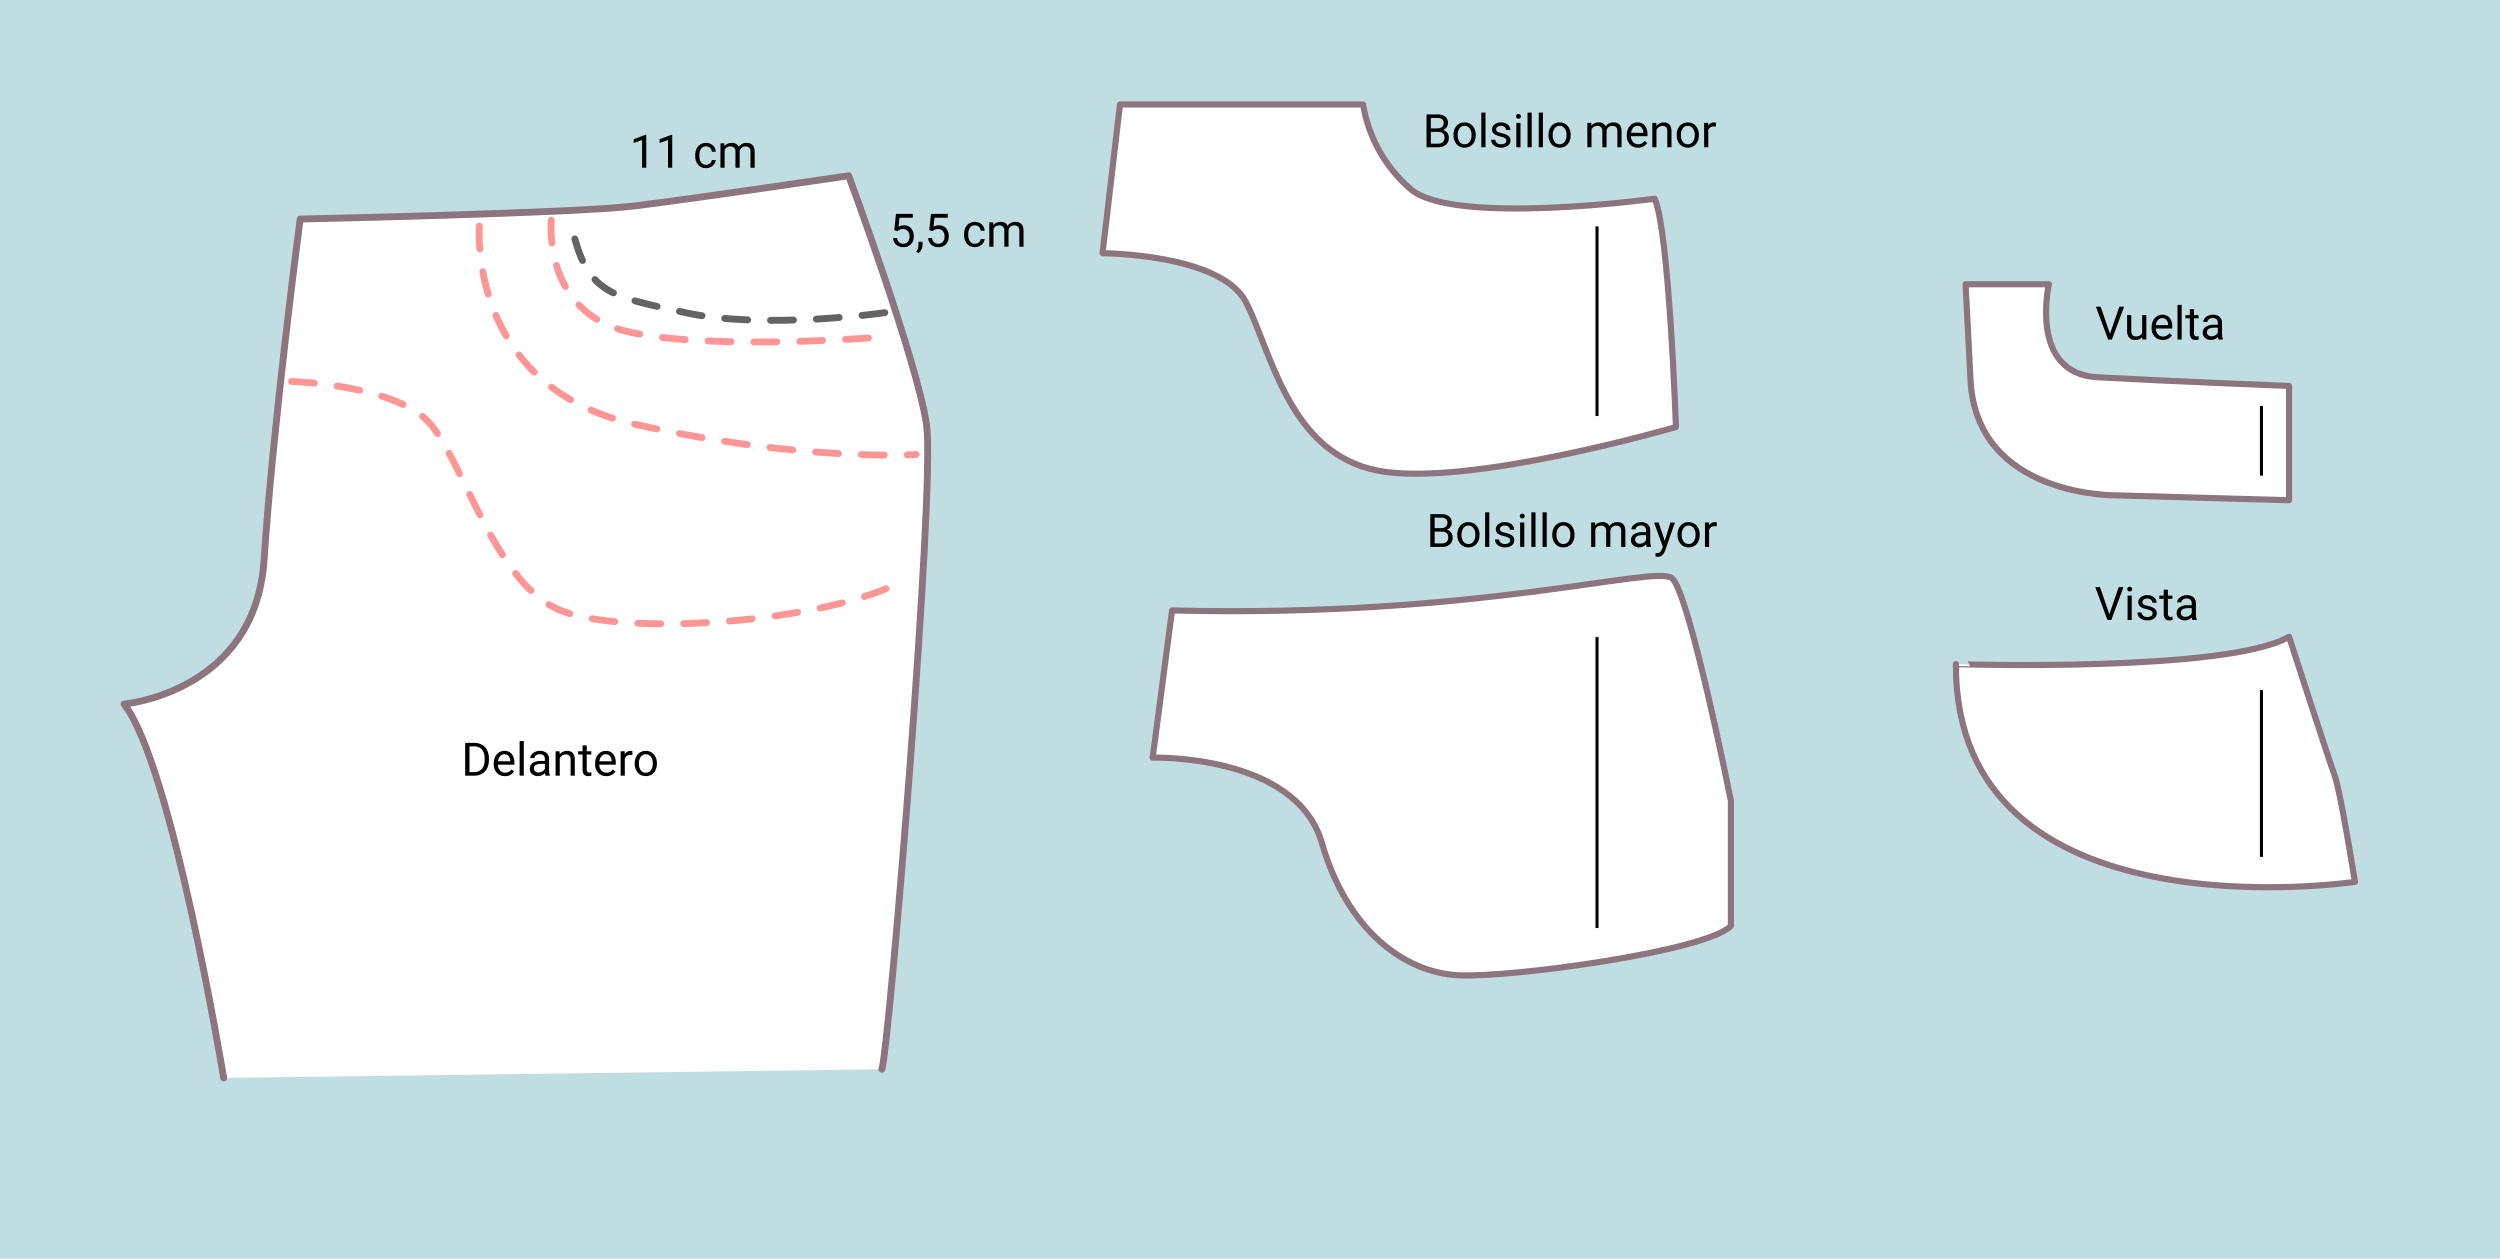
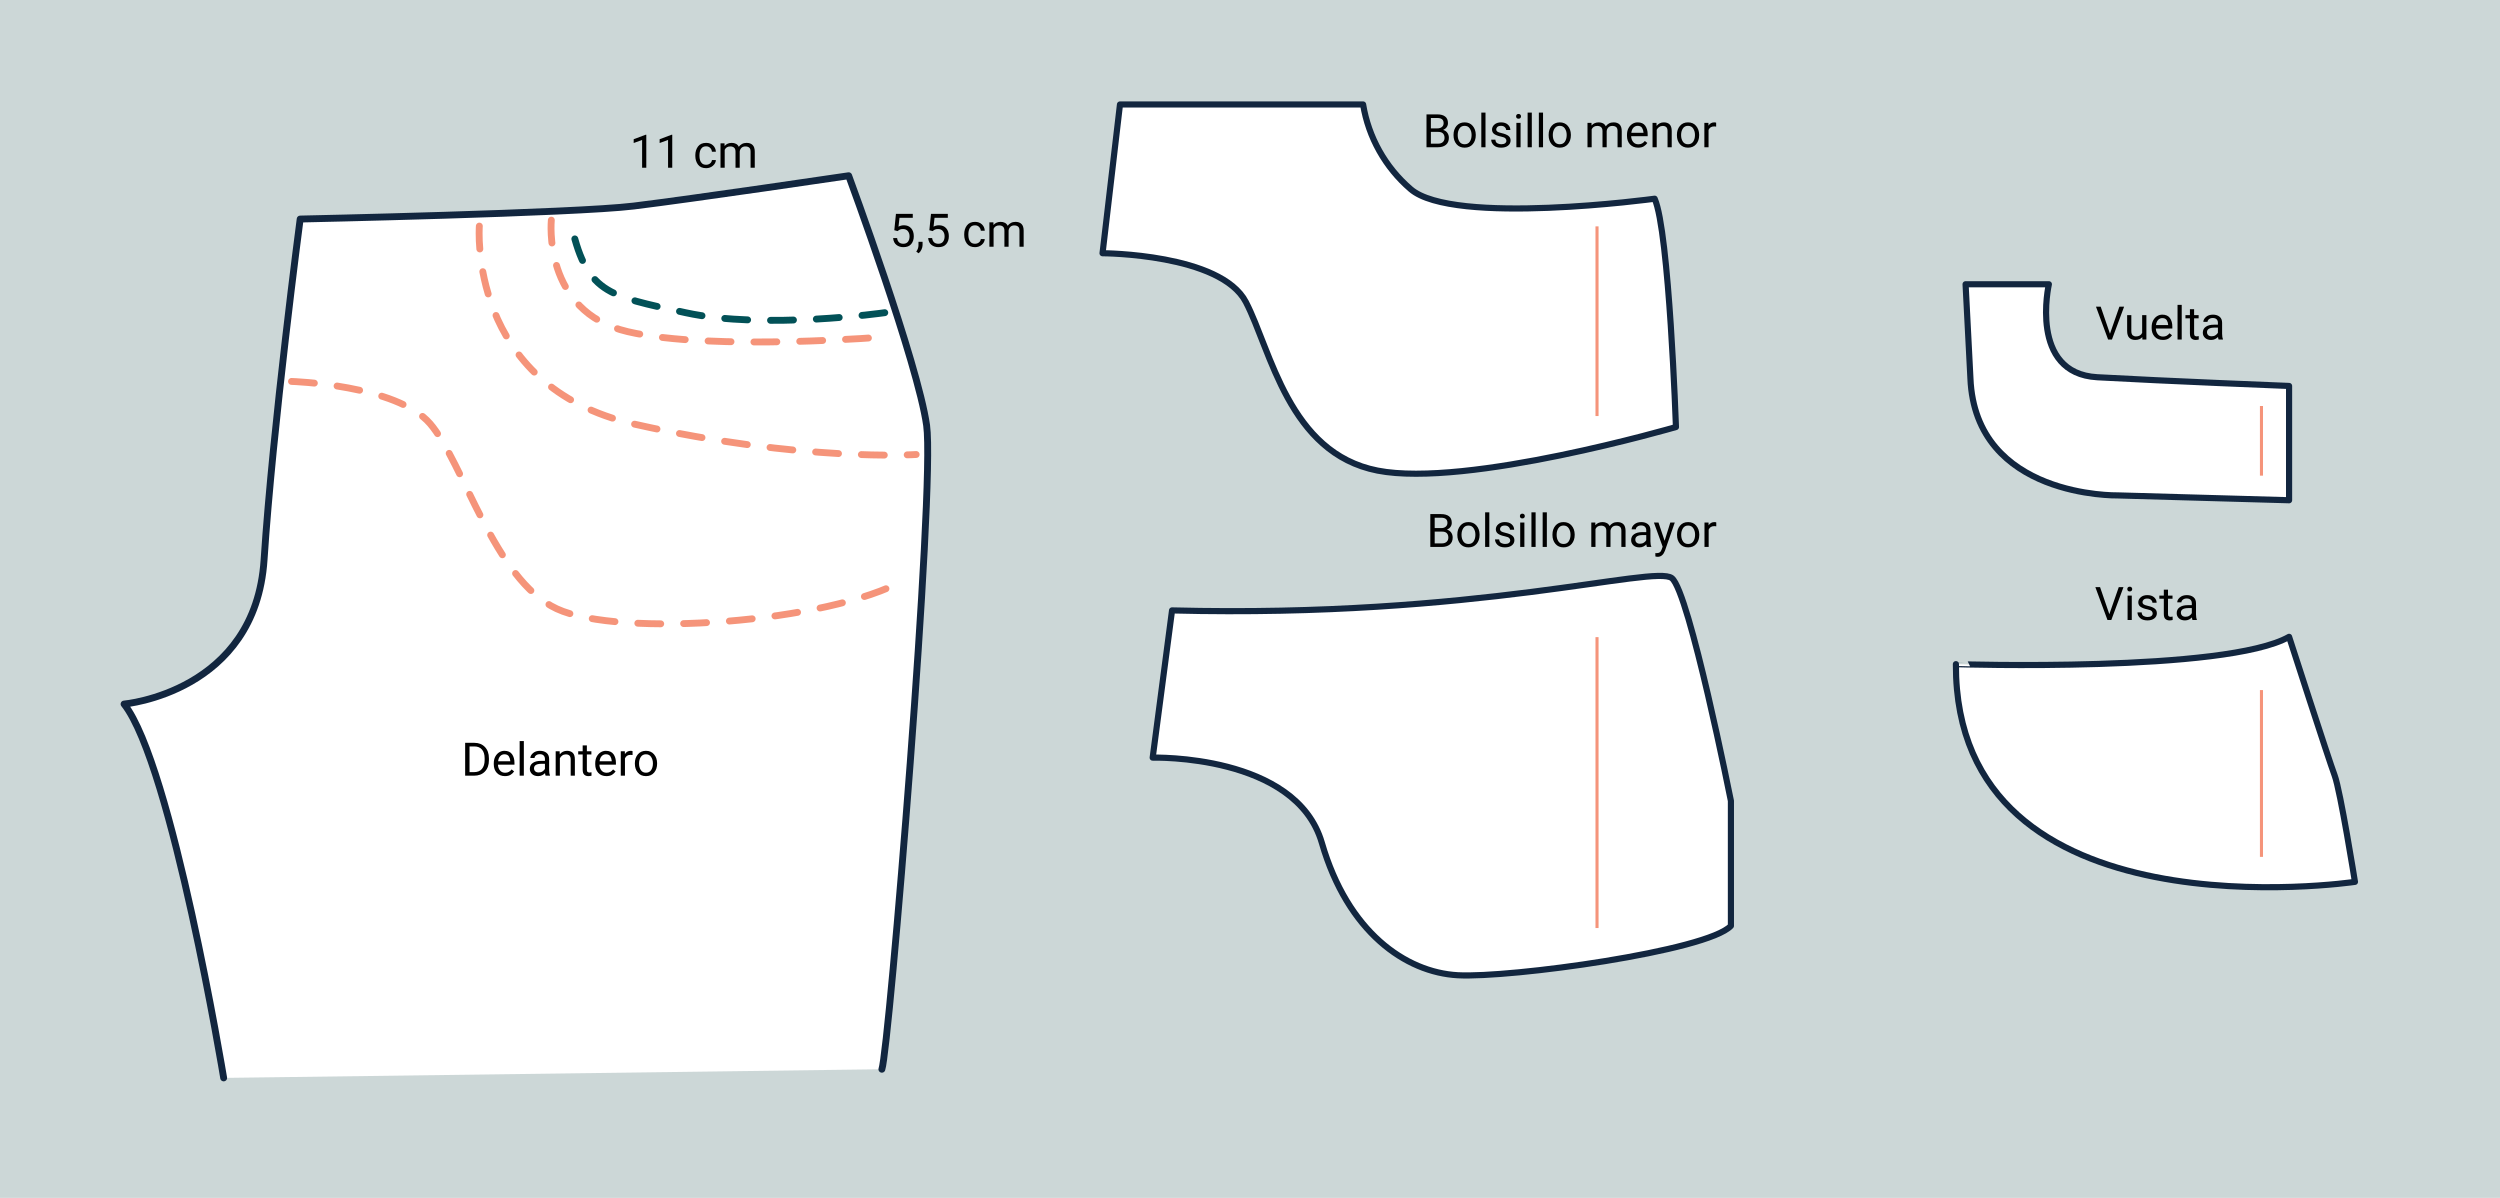
- <svg xmlns="http://www.w3.org/2000/svg" width="812" height="408.816" viewBox="0 0 812 408.816">
-   <g id="Grupo_55885" data-name="Grupo 55885" transform="translate(2411.996 2574.579)">
-     <g id="Rectángulo_5516" data-name="Rectángulo 5516">
-       <rect id="Rectángulo_5516-2" data-name="Rectángulo 5516-2" width="812" height="408.816" transform="translate(-2411.996 -2574.579)" fill="#c0dee1" />
+ <svg xmlns="http://www.w3.org/2000/svg" width="812" height="389.049" viewBox="0 0 812 389.049">
+   <g id="Grupo_1055044" data-name="Grupo 1055044" transform="translate(-388 -8486)">
+     <g id="Rectángulo_5516" data-name="Rectángulo 5516" transform="translate(2799.996 11060.579)">
+       <path id="Rectángulo_5516-2" data-name="Rectángulo 5516-2" d="M0,0H812V389.049H0Z" transform="translate(-2411.996 -2574.579)" fill="#ccd7d7" />
    </g>
-     <path id="Trazado_106258" data-name="Trazado 106258" d="M-2339.35-2224.476s-16.827-101.738-32.35-121.429c0,0,42.664-3.751,45.477-46.884s11.721-110.645,11.721-110.645,89.079-1.876,108.3-4.22,69.856-9.846,69.856-9.846,22.5,60.949,25.318,81.109-12.19,202.538-14.534,209.1" fill="#fff" stroke="#8c757e" stroke-linecap="round" stroke-linejoin="round" stroke-width="2.235" />
-     <path id="Trazado_106259" data-name="Trazado 106259" d="M-2317.315-2450.69s34.108,1.055,45.009,13.713,20.746,50.635,41.14,60.129,88.259,4.571,113.224-9.494" fill="none" stroke="#ff9696" stroke-linecap="round" stroke-linejoin="round" stroke-width="2.235" stroke-dasharray="7.443" />
-     <path id="Trazado_106260" data-name="Trazado 106260" d="M-2256.307-2501.149s-4.044,52.041,50.458,64.348,91.424,9.846,91.424,9.846" fill="none" stroke="#ff9696" stroke-linecap="round" stroke-linejoin="round" stroke-width="2.235" stroke-dasharray="7.443" />
-     <path id="Trazado_106261" data-name="Trazado 106261" d="M-2232.924-2503.083s-2.989,29.713,24.79,36.218,85.094,1.582,85.094,1.582" fill="none" stroke="#ff9696" stroke-linecap="round" stroke-linejoin="round" stroke-width="2.235" stroke-dasharray="7.443" />
-     <path id="Trazado_106262" data-name="Trazado 106262" d="M-2124.623-2473.019s-39.03,5.626-64.7,0-32.35-6.153-37.449-30.064" fill="none" stroke="#636363" stroke-linecap="round" stroke-linejoin="round" stroke-width="2.235" stroke-dasharray="7.443" />
-     <path id="Trazado_106263" data-name="Trazado 106263" d="M-2048.228-2540.642l-5.663,48.314s38.38.133,46.56,15.863,13.842,49.077,42.784,54.739,96.9-14.156,96.9-14.156-2.2-63.681-6.921-74.154c0,0-65.435,8.911-79.277-3.14a46.108,46.108,0,0,1-15.416-27.466Z" fill="#fff" stroke="#8c757e" stroke-linecap="round" stroke-linejoin="round" stroke-width="2" />
-     <path id="Trazado_106264" data-name="Trazado 106264" d="M-2031.315-2376.317l-6.292,47.818s46.56-1.259,54.949,27.684,27.16,42.05,44.148,42.994,81.165-7.865,88.715-16.044v-40.582s-13.527-67.953-19.19-72.357S-1931.9-2373.8-2031.315-2376.317Z" fill="#fff" stroke="#8c757e" stroke-linecap="round" stroke-linejoin="round" stroke-width="2" />
-     <path id="Trazado_106265" data-name="Trazado 106265" d="M-1773.578-2482.252h27.055s-6.607,28.942,15.73,30.2,62.289,2.831,62.289,2.831v37.122l-55.683-1.573s-46.245.944-47.818-38.066Z" fill="#fff" stroke="#8c757e" stroke-linecap="round" stroke-linejoin="round" stroke-width="2" />
-     <path id="Trazado_106266" data-name="Trazado 106266" d="M-1668.5-2367.739s12.9,39.954,14.786,44.987,6.606,34.6,6.606,34.6-129.927,19.338-129.612-70.709C-1776.724-2358.856-1688.953-2356.1-1668.5-2367.739Z" fill="#fff" stroke="#8c757e" stroke-linecap="round" stroke-linejoin="round" stroke-width="2" />
-     <g id="_2_5_cm" data-name=" 2 5 cm">
+     <path id="Trazado_106258" data-name="Trazado 106258" d="M-2339.35-2224.476s-16.827-101.738-32.35-121.429c0,0,42.664-3.751,45.477-46.884s11.721-110.645,11.721-110.645,89.079-1.876,108.3-4.22,69.856-9.846,69.856-9.846,22.5,60.949,25.318,81.109-12.19,202.538-14.534,209.1" transform="translate(2799.996 11060.579)" fill="#fff" stroke="#12263f" stroke-linecap="round" stroke-linejoin="round" stroke-width="2.235" />
+     <path id="Trazado_106259" data-name="Trazado 106259" d="M-2317.315-2450.69s34.108,1.055,45.009,13.713,20.746,50.635,41.14,60.129,88.259,4.571,113.224-9.494" transform="translate(2799.996 11060.579)" fill="none" stroke="#f5947a" stroke-linecap="round" stroke-linejoin="round" stroke-width="2.235" stroke-dasharray="7.443" />
+     <path id="Trazado_106260" data-name="Trazado 106260" d="M-2256.307-2501.149s-4.044,52.041,50.458,64.348,91.424,9.846,91.424,9.846" transform="translate(2799.996 11060.579)" fill="none" stroke="#f5947a" stroke-linecap="round" stroke-linejoin="round" stroke-width="2.235" stroke-dasharray="7.443" />
+     <path id="Trazado_106261" data-name="Trazado 106261" d="M-2232.924-2503.083s-2.989,29.713,24.79,36.218,85.094,1.582,85.094,1.582" transform="translate(2799.996 11060.579)" fill="none" stroke="#f5947a" stroke-linecap="round" stroke-linejoin="round" stroke-width="2.235" stroke-dasharray="7.443" />
+     <path id="Trazado_106262" data-name="Trazado 106262" d="M-2124.623-2473.019s-39.03,5.626-64.7,0-32.35-6.153-37.449-30.064" transform="translate(2799.996 11060.579)" fill="none" stroke="#025157" stroke-linecap="round" stroke-linejoin="round" stroke-width="2.235" stroke-dasharray="7.443" />
+     <path id="Trazado_106263" data-name="Trazado 106263" d="M-2048.228-2540.642l-5.663,48.314s38.38.133,46.56,15.863,13.842,49.077,42.784,54.739,96.9-14.156,96.9-14.156-2.2-63.681-6.921-74.154c0,0-65.435,8.911-79.277-3.14a46.108,46.108,0,0,1-15.416-27.466Z" transform="translate(2799.996 11060.579)" fill="#fff" stroke="#12263f" stroke-linecap="round" stroke-linejoin="round" stroke-width="2" />
+     <path id="Trazado_106264" data-name="Trazado 106264" d="M-2031.315-2376.317l-6.292,47.818s46.56-1.259,54.949,27.684,27.16,42.05,44.148,42.994,81.165-7.865,88.715-16.044v-40.582s-13.527-67.953-19.19-72.357S-1931.9-2373.8-2031.315-2376.317Z" transform="translate(2799.996 11060.579)" fill="#fff" stroke="#12263f" stroke-linecap="round" stroke-linejoin="round" stroke-width="2" />
+     <path id="Trazado_106265" data-name="Trazado 106265" d="M-1773.578-2482.252h27.055s-6.607,28.942,15.73,30.2,62.289,2.831,62.289,2.831v37.122l-55.683-1.573s-46.245.944-47.818-38.066Z" transform="translate(2799.996 11060.579)" fill="#fff" stroke="#12263f" stroke-linecap="round" stroke-linejoin="round" stroke-width="2" />
+     <path id="Trazado_106266" data-name="Trazado 106266" d="M-1668.5-2367.739s12.9,39.954,14.786,44.987,6.606,34.6,6.606,34.6-129.927,19.338-129.612-70.709C-1776.724-2358.856-1688.953-2356.1-1668.5-2367.739Z" transform="translate(2799.996 11060.579)" fill="#fff" stroke="#12263f" stroke-linecap="round" stroke-linejoin="round" stroke-width="2" />
+     <g id="_2_5_cm" data-name=" 2 5 cm" transform="translate(2799.996 11060.579)">
      <g id="Grupo_55878" data-name="Grupo 55878">
-         <path id="Trazado_107931" data-name="Trazado 107931" d="M1.238,0V-10.664h3.01a4.846,4.846,0,0,1,2.461.615A4.161,4.161,0,0,1,8.361-8.3a5.7,5.7,0,0,1,.59,2.607v.681a5.718,5.718,0,0,1-.582,2.644A4.1,4.1,0,0,1,6.705-.623,5.155,5.155,0,0,1,4.189,0ZM2.644-9.514V-1.15H4.124A3.219,3.219,0,0,0,6.654-2.162a4.18,4.18,0,0,0,.9-2.881v-.623a4.246,4.246,0,0,0-.853-2.826A3.036,3.036,0,0,0,4.285-9.514ZM14.15.146A3.463,3.463,0,0,1,11.528-.912a3.928,3.928,0,0,1-1.011-2.831v-.249a4.756,4.756,0,0,1,.45-2.106,3.514,3.514,0,0,1,1.26-1.45,3.167,3.167,0,0,1,1.754-.524,2.968,2.968,0,0,1,2.4,1.018,4.408,4.408,0,0,1,.857,2.915v.564H11.873a2.817,2.817,0,0,0,.685,1.893,2.153,2.153,0,0,0,1.666.721,2.36,2.36,0,0,0,1.216-.293,3.055,3.055,0,0,0,.872-.776l.828.645A3.328,3.328,0,0,1,14.15.146Zm-.168-7.1a1.807,1.807,0,0,0-1.377.6,2.9,2.9,0,0,0-.688,1.674h3.97v-.1a2.581,2.581,0,0,0-.557-1.6A1.7,1.7,0,0,0,13.982-6.958ZM20.281,0H18.926V-11.25h1.355Zm7.061,0a2.846,2.846,0,0,1-.19-.835A3.023,3.023,0,0,1,24.9.146a2.8,2.8,0,0,1-1.923-.663A2.145,2.145,0,0,1,22.222-2.2a2.24,2.24,0,0,1,.941-1.923A4.437,4.437,0,0,1,25.811-4.8h1.318v-.623A1.522,1.522,0,0,0,26.7-6.559a1.707,1.707,0,0,0-1.252-.421,1.976,1.976,0,0,0-1.216.366,1.079,1.079,0,0,0-.491.886H22.383A1.87,1.87,0,0,1,22.8-6.874a2.874,2.874,0,0,1,1.143-.875,3.844,3.844,0,0,1,1.586-.322,3.133,3.133,0,0,1,2.146.685A2.47,2.47,0,0,1,28.484-5.5v3.647a4.459,4.459,0,0,0,.278,1.736V0ZM25.093-1.033a2.381,2.381,0,0,0,1.208-.33,1.994,1.994,0,0,0,.828-.857V-3.845H26.067q-2.49,0-2.49,1.458a1.234,1.234,0,0,0,.425,1A1.633,1.633,0,0,0,25.093-1.033Zm6.8-6.892.044,1a2.888,2.888,0,0,1,2.373-1.143q2.512,0,2.534,2.834V0H35.486V-5.244a1.824,1.824,0,0,0-.392-1.267,1.57,1.57,0,0,0-1.2-.41,1.956,1.956,0,0,0-1.157.352,2.387,2.387,0,0,0-.776.923V0H30.608V-7.925Zm8.833-1.919v1.919H42.2v1.047H40.723v4.921a1.1,1.1,0,0,0,.2.715A.832.832,0,0,0,41.594-1a3.281,3.281,0,0,0,.645-.088V0A3.951,3.951,0,0,1,41.2.146,1.687,1.687,0,0,1,39.829-.4a2.36,2.36,0,0,1-.461-1.56V-6.877H37.925V-7.925h1.443V-9.844Zm6.35,9.99A3.463,3.463,0,0,1,44.451-.912,3.928,3.928,0,0,1,43.44-3.743v-.249A4.756,4.756,0,0,1,43.89-6.1a3.514,3.514,0,0,1,1.26-1.45A3.167,3.167,0,0,1,46.9-8.071a2.968,2.968,0,0,1,2.4,1.018,4.408,4.408,0,0,1,.857,2.915v.564H44.795a2.817,2.817,0,0,0,.685,1.893,2.153,2.153,0,0,0,1.666.721,2.36,2.36,0,0,0,1.216-.293,3.055,3.055,0,0,0,.872-.776l.828.645A3.328,3.328,0,0,1,47.073.146Zm-.168-7.1a1.807,1.807,0,0,0-1.377.6,2.9,2.9,0,0,0-.688,1.674h3.97v-.1a2.581,2.581,0,0,0-.557-1.6A1.7,1.7,0,0,0,46.9-6.958Zm8.657.249A4.061,4.061,0,0,0,54.9-6.76a1.786,1.786,0,0,0-1.809,1.135V0H51.731V-7.925h1.318l.022.916a2.11,2.11,0,0,1,1.89-1.062,1.384,1.384,0,0,1,.6.1Zm.74,2.673a4.681,4.681,0,0,1,.458-2.095,3.415,3.415,0,0,1,1.274-1.436A3.469,3.469,0,0,1,59.9-8.071a3.342,3.342,0,0,1,2.618,1.121,4.311,4.311,0,0,1,1,2.981v.1A4.722,4.722,0,0,1,63.073-1.8,3.365,3.365,0,0,1,61.805-.366a3.509,3.509,0,0,1-1.893.513A3.334,3.334,0,0,1,57.3-.974a4.29,4.29,0,0,1-1-2.966Zm1.362.161a3.39,3.39,0,0,0,.612,2.117,1.957,1.957,0,0,0,1.637.8,1.945,1.945,0,0,0,1.641-.809,3.707,3.707,0,0,0,.608-2.267,3.384,3.384,0,0,0-.619-2.113A1.968,1.968,0,0,0,59.9-6.958a1.946,1.946,0,0,0-1.619.8A3.68,3.68,0,0,0,57.664-3.875Z" transform="translate(-2262.149 -2322.636)" />
+         <text id="Delantero" transform="translate(-2262.149 -2322.636)" font-size="15" font-family="Roboto-Regular, Roboto" style="isolation: isolate">
+           <tspan x="0" y="0">Delantero</tspan>
+         </text>
      </g>
    </g>
-     <g id="_2_5_cm-2" data-name=" 2 5 cm">
+     <g id="_2_5_cm-2" data-name=" 2 5 cm" transform="translate(2799.996 11060.579)">
      <g id="Grupo_55879" data-name="Grupo 55879">
-         <path id="Trazado_107929" data-name="Trazado 107929" d="M1.238,0V-10.664H4.724a4.047,4.047,0,0,1,2.611.718A2.587,2.587,0,0,1,8.21-7.822,2.166,2.166,0,0,1,7.786-6.5a2.754,2.754,0,0,1-1.157.89,2.473,2.473,0,0,1,1.366.919,2.638,2.638,0,0,1,.5,1.615A2.852,2.852,0,0,1,7.566-.82,3.847,3.847,0,0,1,4.937,0ZM2.644-4.988V-1.15H4.966a2.236,2.236,0,0,0,1.549-.509,1.788,1.788,0,0,0,.568-1.4q0-1.926-2.095-1.926Zm0-1.128H4.768a2.226,2.226,0,0,0,1.476-.462A1.55,1.55,0,0,0,6.8-7.833a1.524,1.524,0,0,0-.513-1.281,2.518,2.518,0,0,0-1.56-.4H2.644ZM10-4.036a4.681,4.681,0,0,1,.458-2.095,3.415,3.415,0,0,1,1.274-1.436A3.469,3.469,0,0,1,13.6-8.071a3.342,3.342,0,0,1,2.618,1.121,4.311,4.311,0,0,1,1,2.981v.1A4.722,4.722,0,0,1,16.776-1.8,3.365,3.365,0,0,1,15.509-.366a3.509,3.509,0,0,1-1.893.513A3.334,3.334,0,0,1,11-.974,4.29,4.29,0,0,1,10-3.94Zm1.362.161a3.39,3.39,0,0,0,.612,2.117,1.957,1.957,0,0,0,1.637.8,1.945,1.945,0,0,0,1.641-.809,3.707,3.707,0,0,0,.608-2.267,3.384,3.384,0,0,0-.619-2.113A1.968,1.968,0,0,0,13.6-6.958a1.946,1.946,0,0,0-1.619.8A3.68,3.68,0,0,0,11.367-3.875ZM20.391,0H19.036V-11.25h1.355Zm6.782-2.1a1,1,0,0,0-.414-.853,3.983,3.983,0,0,0-1.443-.524,6.822,6.822,0,0,1-1.633-.527,2.324,2.324,0,0,1-.894-.732A1.752,1.752,0,0,1,22.5-5.75,2.056,2.056,0,0,1,23.324-7.4a3.218,3.218,0,0,1,2.106-.674,3.311,3.311,0,0,1,2.186.7,2.21,2.21,0,0,1,.839,1.78H27.092a1.223,1.223,0,0,0-.472-.959,1.77,1.77,0,0,0-1.19-.4,1.852,1.852,0,0,0-1.157.322,1.014,1.014,0,0,0-.417.842.822.822,0,0,0,.388.74,4.776,4.776,0,0,0,1.4.476,7.308,7.308,0,0,1,1.644.542,2.4,2.4,0,0,1,.934.758,1.864,1.864,0,0,1,.3,1.08,2.028,2.028,0,0,1-.85,1.7,3.564,3.564,0,0,1-2.2.641A3.991,3.991,0,0,1,23.789-.19a2.74,2.74,0,0,1-1.146-.941,2.268,2.268,0,0,1-.414-1.307h1.355a1.4,1.4,0,0,0,.546,1.08,2.117,2.117,0,0,0,1.344.4,2.185,2.185,0,0,0,1.234-.311A.956.956,0,0,0,27.173-2.1ZM31.765,0H30.41V-7.925h1.355ZM30.3-10.027a.809.809,0,0,1,.2-.557.756.756,0,0,1,.6-.227.768.768,0,0,1,.6.227.8.8,0,0,1,.205.557.774.774,0,0,1-.205.549.782.782,0,0,1-.6.22.77.77,0,0,1-.6-.22A.782.782,0,0,1,30.3-10.027ZM35.405,0H34.05V-11.25h1.355Zm3.64,0H37.69V-11.25h1.355Zm1.809-4.036a4.681,4.681,0,0,1,.458-2.095,3.415,3.415,0,0,1,1.274-1.436,3.469,3.469,0,0,1,1.864-.505,3.342,3.342,0,0,1,2.618,1.121,4.311,4.311,0,0,1,1,2.981v.1A4.722,4.722,0,0,1,47.626-1.8,3.365,3.365,0,0,1,46.359-.366a3.509,3.509,0,0,1-1.893.513A3.334,3.334,0,0,1,41.854-.974a4.29,4.29,0,0,1-1-2.966Zm1.362.161a3.39,3.39,0,0,0,.612,2.117,1.957,1.957,0,0,0,1.637.8,1.945,1.945,0,0,0,1.641-.809,3.707,3.707,0,0,0,.608-2.267,3.384,3.384,0,0,0-.619-2.113,1.968,1.968,0,0,0-1.644-.809,1.946,1.946,0,0,0-1.619.8A3.68,3.68,0,0,0,42.217-3.875Zm12.539-4.05.037.879a2.927,2.927,0,0,1,2.351-1.025A2.266,2.266,0,0,1,59.407-6.8a3,3,0,0,1,1.029-.923,3.039,3.039,0,0,1,1.5-.352q2.607,0,2.651,2.761V0H63.23V-5.229A1.82,1.82,0,0,0,62.842-6.5a1.71,1.71,0,0,0-1.3-.421,1.8,1.8,0,0,0-1.252.45,1.827,1.827,0,0,0-.579,1.212V0H58.345V-5.193a1.512,1.512,0,0,0-1.692-1.729,1.813,1.813,0,0,0-1.824,1.135V0H53.474V-7.925ZM69.917.146A3.463,3.463,0,0,1,67.295-.912a3.928,3.928,0,0,1-1.011-2.831v-.249a4.756,4.756,0,0,1,.45-2.106,3.514,3.514,0,0,1,1.26-1.45,3.167,3.167,0,0,1,1.754-.524,2.968,2.968,0,0,1,2.4,1.018,4.408,4.408,0,0,1,.857,2.915v.564H67.639a2.817,2.817,0,0,0,.685,1.893,2.153,2.153,0,0,0,1.666.721,2.36,2.36,0,0,0,1.216-.293,3.055,3.055,0,0,0,.872-.776l.828.645A3.328,3.328,0,0,1,69.917.146Zm-.168-7.1a1.807,1.807,0,0,0-1.377.6,2.9,2.9,0,0,0-.688,1.674h3.97v-.1a2.581,2.581,0,0,0-.557-1.6A1.7,1.7,0,0,0,69.749-6.958Zm6.108-.967.044,1a2.888,2.888,0,0,1,2.373-1.143q2.512,0,2.534,2.834V0H79.453V-5.244a1.824,1.824,0,0,0-.392-1.267,1.57,1.57,0,0,0-1.2-.41,1.956,1.956,0,0,0-1.157.352,2.387,2.387,0,0,0-.776.923V0H74.575V-7.925Zm6.636,3.889A4.681,4.681,0,0,1,82.95-6.13a3.415,3.415,0,0,1,1.274-1.436,3.469,3.469,0,0,1,1.864-.505,3.342,3.342,0,0,1,2.618,1.121,4.311,4.311,0,0,1,1,2.981v.1A4.722,4.722,0,0,1,89.264-1.8,3.365,3.365,0,0,1,88-.366,3.509,3.509,0,0,1,86.1.146,3.334,3.334,0,0,1,83.492-.974a4.29,4.29,0,0,1-1-2.966Zm1.362.161a3.39,3.39,0,0,0,.612,2.117,1.957,1.957,0,0,0,1.637.8,1.945,1.945,0,0,0,1.641-.809,3.707,3.707,0,0,0,.608-2.267,3.384,3.384,0,0,0-.619-2.113,1.968,1.968,0,0,0-1.644-.809,1.946,1.946,0,0,0-1.619.8A3.68,3.68,0,0,0,83.855-3.875ZM95.237-6.709a4.061,4.061,0,0,0-.667-.051,1.786,1.786,0,0,0-1.809,1.135V0H91.406V-7.925h1.318l.022.916a2.11,2.11,0,0,1,1.89-1.062,1.384,1.384,0,0,1,.6.1Z" transform="translate(-1949.903 -2526.756)" />
+         <text id="Bolsillo_menor" data-name="Bolsillo menor" transform="translate(-1949.903 -2526.756)" font-size="15" font-family="Roboto-Regular, Roboto" style="isolation: isolate">
+           <tspan x="0" y="0">Bolsillo menor</tspan>
+         </text>
      </g>
    </g>
-     <g id="_2_5_cm-3" data-name=" 2 5 cm">
+     <g id="_2_5_cm-3" data-name=" 2 5 cm" transform="translate(2799.996 11060.579)">
      <g id="Grupo_55880" data-name="Grupo 55880">
-         <path id="Trazado_107932" data-name="Trazado 107932" d="M5.339,0H3.977V-9.031l-2.732,1v-1.23l3.882-1.458h.212Zm8.423,0H12.4V-9.031l-2.732,1v-1.23l3.882-1.458h.212Zm11-.959A1.952,1.952,0,0,0,26.03-1.4a1.546,1.546,0,0,0,.6-1.1h1.282a2.457,2.457,0,0,1-.469,1.3A3.087,3.087,0,0,1,26.29-.22a3.329,3.329,0,0,1-1.527.366,3.265,3.265,0,0,1-2.574-1.08,4.3,4.3,0,0,1-.956-2.955v-.227a4.771,4.771,0,0,1,.425-2.058,3.236,3.236,0,0,1,1.219-1.4,3.464,3.464,0,0,1,1.879-.5,3.178,3.178,0,0,1,2.216.8A2.853,2.853,0,0,1,27.913-5.2H26.631a1.867,1.867,0,0,0-.582-1.263,1.811,1.811,0,0,0-1.293-.494,1.9,1.9,0,0,0-1.6.743,3.491,3.491,0,0,0-.568,2.15v.256A3.422,3.422,0,0,0,23.152-1.7,1.906,1.906,0,0,0,24.763-.959ZM30.71-7.925l.037.879A2.927,2.927,0,0,1,33.1-8.071,2.266,2.266,0,0,1,35.361-6.8,3,3,0,0,1,36.39-7.72a3.039,3.039,0,0,1,1.5-.352q2.607,0,2.651,2.761V0H39.185V-5.229A1.82,1.82,0,0,0,38.8-6.5a1.71,1.71,0,0,0-1.3-.421,1.8,1.8,0,0,0-1.252.45,1.827,1.827,0,0,0-.579,1.212V0H34.3V-5.193a1.512,1.512,0,0,0-1.692-1.729,1.813,1.813,0,0,0-1.824,1.135V0H29.429V-7.925Z" transform="translate(-2207.423 -2520.095)" />
+         <text id="_11_cm" data-name="11 cm" transform="translate(-2207.423 -2520.095)" font-size="15" font-family="Roboto-Regular, Roboto" style="isolation: isolate">
+           <tspan x="0" y="0">11 cm</tspan>
+         </text>
      </g>
    </g>
-     <g id="_2_5_cm-4" data-name=" 2 5 cm">
+     <g id="_2_5_cm-4" data-name=" 2 5 cm" transform="translate(2799.996 11060.579)">
      <g id="Grupo_55881" data-name="Grupo 55881">
-         <path id="Trazado_107933" data-name="Trazado 107933" d="M1.509-5.347l.542-5.317H7.515v1.252H3.2L2.878-6.5a3.441,3.441,0,0,1,1.78-.461A2.942,2.942,0,0,1,6.973-6,3.775,3.775,0,0,1,7.83-3.4,3.643,3.643,0,0,1,6.94-.8,3.243,3.243,0,0,1,4.453.146,3.371,3.371,0,0,1,2.146-.637,3.128,3.128,0,0,1,1.128-2.805H2.41a2.152,2.152,0,0,0,.652,1.381,2.027,2.027,0,0,0,1.392.465A1.828,1.828,0,0,0,5.936-1.6a2.694,2.694,0,0,0,.538-1.78A2.473,2.473,0,0,0,5.892-5.1,1.981,1.981,0,0,0,4.343-5.75a2.234,2.234,0,0,0-1.392.388l-.359.293ZM9.4,2.124,8.635,1.6A3.534,3.534,0,0,0,9.353-.381V-1.6h1.326V-.542A3.336,3.336,0,0,1,10.316.938,3.464,3.464,0,0,1,9.4,2.124Zm3.472-7.471.542-5.317h5.464v1.252H14.568L14.246-6.5a3.441,3.441,0,0,1,1.78-.461A2.942,2.942,0,0,1,18.34-6,3.775,3.775,0,0,1,19.2-3.4a3.643,3.643,0,0,1-.89,2.6A3.243,3.243,0,0,1,15.82.146a3.371,3.371,0,0,1-2.307-.784A3.128,3.128,0,0,1,12.5-2.805h1.282a2.152,2.152,0,0,0,.652,1.381,2.027,2.027,0,0,0,1.392.465A1.828,1.828,0,0,0,17.3-1.6a2.694,2.694,0,0,0,.538-1.78A2.473,2.473,0,0,0,17.26-5.1,1.981,1.981,0,0,0,15.71-5.75a2.234,2.234,0,0,0-1.392.388l-.359.293ZM27.708-.959A1.952,1.952,0,0,0,28.975-1.4a1.546,1.546,0,0,0,.6-1.1h1.282a2.457,2.457,0,0,1-.469,1.3,3.087,3.087,0,0,1-1.154.981,3.329,3.329,0,0,1-1.527.366,3.265,3.265,0,0,1-2.574-1.08,4.3,4.3,0,0,1-.956-2.955v-.227A4.771,4.771,0,0,1,24.6-6.174a3.236,3.236,0,0,1,1.219-1.4,3.464,3.464,0,0,1,1.879-.5,3.178,3.178,0,0,1,2.216.8A2.853,2.853,0,0,1,30.857-5.2H29.575a1.867,1.867,0,0,0-.582-1.263A1.811,1.811,0,0,0,27.7-6.958a1.9,1.9,0,0,0-1.6.743,3.491,3.491,0,0,0-.568,2.15v.256A3.422,3.422,0,0,0,26.1-1.7,1.906,1.906,0,0,0,27.708-.959Zm5.947-6.965.037.879a2.927,2.927,0,0,1,2.351-1.025A2.266,2.266,0,0,1,38.306-6.8a3,3,0,0,1,1.029-.923,3.039,3.039,0,0,1,1.5-.352q2.607,0,2.651,2.761V0H42.129V-5.229A1.82,1.82,0,0,0,41.741-6.5a1.71,1.71,0,0,0-1.3-.421,1.8,1.8,0,0,0-1.252.45,1.827,1.827,0,0,0-.579,1.212V0H37.244V-5.193a1.512,1.512,0,0,0-1.692-1.729,1.813,1.813,0,0,0-1.824,1.135V0H32.373V-7.925Z" transform="translate(-2123.041 -2494.441)" />
+         <text id="_5_5_cm" data-name="5,5 cm" transform="translate(-2123.041 -2494.441)" font-size="15" font-family="Roboto-Regular, Roboto" style="isolation: isolate">
+           <tspan x="0" y="0">5,5 cm</tspan>
+         </text>
      </g>
    </g>
-     <g id="_2_5_cm-5" data-name=" 2 5 cm">
+     <g id="_2_5_cm-5" data-name=" 2 5 cm" transform="translate(2799.996 11060.579)">
      <g id="Grupo_55882" data-name="Grupo 55882">
-         <path id="Trazado_107930" data-name="Trazado 107930" d="M1.238,0V-10.664H4.724a4.047,4.047,0,0,1,2.611.718A2.587,2.587,0,0,1,8.21-7.822,2.166,2.166,0,0,1,7.786-6.5a2.754,2.754,0,0,1-1.157.89,2.473,2.473,0,0,1,1.366.919,2.638,2.638,0,0,1,.5,1.615A2.852,2.852,0,0,1,7.566-.82,3.847,3.847,0,0,1,4.937,0ZM2.644-4.988V-1.15H4.966a2.236,2.236,0,0,0,1.549-.509,1.788,1.788,0,0,0,.568-1.4q0-1.926-2.095-1.926Zm0-1.128H4.768a2.226,2.226,0,0,0,1.476-.462A1.55,1.55,0,0,0,6.8-7.833a1.524,1.524,0,0,0-.513-1.281,2.518,2.518,0,0,0-1.56-.4H2.644ZM10-4.036a4.681,4.681,0,0,1,.458-2.095,3.415,3.415,0,0,1,1.274-1.436A3.469,3.469,0,0,1,13.6-8.071a3.342,3.342,0,0,1,2.618,1.121,4.311,4.311,0,0,1,1,2.981v.1A4.722,4.722,0,0,1,16.776-1.8,3.365,3.365,0,0,1,15.509-.366a3.509,3.509,0,0,1-1.893.513A3.334,3.334,0,0,1,11-.974,4.29,4.29,0,0,1,10-3.94Zm1.362.161a3.39,3.39,0,0,0,.612,2.117,1.957,1.957,0,0,0,1.637.8,1.945,1.945,0,0,0,1.641-.809,3.707,3.707,0,0,0,.608-2.267,3.384,3.384,0,0,0-.619-2.113A1.968,1.968,0,0,0,13.6-6.958a1.946,1.946,0,0,0-1.619.8A3.68,3.68,0,0,0,11.367-3.875ZM20.391,0H19.036V-11.25h1.355Zm6.782-2.1a1,1,0,0,0-.414-.853,3.983,3.983,0,0,0-1.443-.524,6.822,6.822,0,0,1-1.633-.527,2.324,2.324,0,0,1-.894-.732A1.752,1.752,0,0,1,22.5-5.75,2.056,2.056,0,0,1,23.324-7.4a3.218,3.218,0,0,1,2.106-.674,3.311,3.311,0,0,1,2.186.7,2.21,2.21,0,0,1,.839,1.78H27.092a1.223,1.223,0,0,0-.472-.959,1.77,1.77,0,0,0-1.19-.4,1.852,1.852,0,0,0-1.157.322,1.014,1.014,0,0,0-.417.842.822.822,0,0,0,.388.74,4.776,4.776,0,0,0,1.4.476,7.308,7.308,0,0,1,1.644.542,2.4,2.4,0,0,1,.934.758,1.864,1.864,0,0,1,.3,1.08,2.028,2.028,0,0,1-.85,1.7,3.564,3.564,0,0,1-2.2.641A3.991,3.991,0,0,1,23.789-.19a2.74,2.74,0,0,1-1.146-.941,2.268,2.268,0,0,1-.414-1.307h1.355a1.4,1.4,0,0,0,.546,1.08,2.117,2.117,0,0,0,1.344.4,2.185,2.185,0,0,0,1.234-.311A.956.956,0,0,0,27.173-2.1ZM31.765,0H30.41V-7.925h1.355ZM30.3-10.027a.809.809,0,0,1,.2-.557.756.756,0,0,1,.6-.227.768.768,0,0,1,.6.227.8.8,0,0,1,.205.557.774.774,0,0,1-.205.549.782.782,0,0,1-.6.22.77.77,0,0,1-.6-.22A.782.782,0,0,1,30.3-10.027ZM35.405,0H34.05V-11.25h1.355Zm3.64,0H37.69V-11.25h1.355Zm1.809-4.036a4.681,4.681,0,0,1,.458-2.095,3.415,3.415,0,0,1,1.274-1.436,3.469,3.469,0,0,1,1.864-.505,3.342,3.342,0,0,1,2.618,1.121,4.311,4.311,0,0,1,1,2.981v.1A4.722,4.722,0,0,1,47.626-1.8,3.365,3.365,0,0,1,46.359-.366a3.509,3.509,0,0,1-1.893.513A3.334,3.334,0,0,1,41.854-.974a4.29,4.29,0,0,1-1-2.966Zm1.362.161a3.39,3.39,0,0,0,.612,2.117,1.957,1.957,0,0,0,1.637.8,1.945,1.945,0,0,0,1.641-.809,3.707,3.707,0,0,0,.608-2.267,3.384,3.384,0,0,0-.619-2.113,1.968,1.968,0,0,0-1.644-.809,1.946,1.946,0,0,0-1.619.8A3.68,3.68,0,0,0,42.217-3.875Zm12.539-4.05.037.879a2.927,2.927,0,0,1,2.351-1.025A2.266,2.266,0,0,1,59.407-6.8a3,3,0,0,1,1.029-.923,3.039,3.039,0,0,1,1.5-.352q2.607,0,2.651,2.761V0H63.23V-5.229A1.82,1.82,0,0,0,62.842-6.5a1.71,1.71,0,0,0-1.3-.421,1.8,1.8,0,0,0-1.252.45,1.827,1.827,0,0,0-.579,1.212V0H58.345V-5.193a1.512,1.512,0,0,0-1.692-1.729,1.813,1.813,0,0,0-1.824,1.135V0H53.474V-7.925ZM71.521,0a2.846,2.846,0,0,1-.19-.835,3.023,3.023,0,0,1-2.256.981,2.8,2.8,0,0,1-1.923-.663A2.145,2.145,0,0,1,66.4-2.2a2.24,2.24,0,0,1,.941-1.923A4.437,4.437,0,0,1,69.99-4.8h1.318v-.623a1.522,1.522,0,0,0-.425-1.132,1.707,1.707,0,0,0-1.252-.421,1.976,1.976,0,0,0-1.216.366,1.079,1.079,0,0,0-.491.886H66.563a1.87,1.87,0,0,1,.421-1.146,2.874,2.874,0,0,1,1.143-.875,3.844,3.844,0,0,1,1.586-.322,3.133,3.133,0,0,1,2.146.685A2.47,2.47,0,0,1,72.664-5.5v3.647a4.459,4.459,0,0,0,.278,1.736V0ZM69.272-1.033a2.381,2.381,0,0,0,1.208-.33,1.994,1.994,0,0,0,.828-.857V-3.845H70.247q-2.49,0-2.49,1.458a1.234,1.234,0,0,0,.425,1A1.633,1.633,0,0,0,69.272-1.033Zm8.108-.952,1.846-5.94h1.45L77.49,1.223Q76.75,3.2,75.139,3.2l-.256-.022-.505-.1v-1.1l.366.029a1.8,1.8,0,0,0,1.073-.278A2.014,2.014,0,0,0,76.45.718l.3-.806L73.923-7.925H75.4Zm4.146-2.051a4.681,4.681,0,0,1,.458-2.095,3.415,3.415,0,0,1,1.274-1.436,3.469,3.469,0,0,1,1.864-.505A3.342,3.342,0,0,1,87.74-6.951a4.311,4.311,0,0,1,1,2.981v.1A4.722,4.722,0,0,1,88.3-1.8,3.365,3.365,0,0,1,87.03-.366a3.509,3.509,0,0,1-1.893.513A3.334,3.334,0,0,1,82.526-.974a4.29,4.29,0,0,1-1-2.966Zm1.362.161A3.39,3.39,0,0,0,83.5-1.758a1.957,1.957,0,0,0,1.637.8,1.945,1.945,0,0,0,1.641-.809,3.707,3.707,0,0,0,.608-2.267,3.384,3.384,0,0,0-.619-2.113,1.968,1.968,0,0,0-1.644-.809,1.946,1.946,0,0,0-1.619.8A3.68,3.68,0,0,0,82.888-3.875ZM94.27-6.709A4.061,4.061,0,0,0,93.6-6.76a1.786,1.786,0,0,0-1.809,1.135V0H90.439V-7.925h1.318l.022.916a2.11,2.11,0,0,1,1.89-1.062,1.384,1.384,0,0,1,.6.1Z" transform="translate(-1948.665 -2396.928)" />
+         <text id="Bolsillo_mayor" data-name="Bolsillo mayor" transform="translate(-1948.665 -2396.928)" font-size="15" font-family="Roboto-Regular, Roboto" style="isolation: isolate">
+           <tspan x="0" y="0">Bolsillo mayor</tspan>
+         </text>
      </g>
    </g>
-     <g id="_2_5_cm-6" data-name=" 2 5 cm">
+     <g id="_2_5_cm-6" data-name=" 2 5 cm" transform="translate(2799.996 11060.579)">
      <g id="Grupo_55883" data-name="Grupo 55883">
-         <path id="Trazado_107927" data-name="Trazado 107927" d="M4.768-1.868l3.047-8.8H9.353L5.4,0H4.153L.205-10.664H1.736ZM12.041,0H10.686V-7.925h1.355ZM10.576-10.027a.809.809,0,0,1,.2-.557.756.756,0,0,1,.6-.227.768.768,0,0,1,.6.227.8.8,0,0,1,.205.557.774.774,0,0,1-.205.549.782.782,0,0,1-.6.22.77.77,0,0,1-.6-.22A.782.782,0,0,1,10.576-10.027ZM18.823-2.1a1,1,0,0,0-.414-.853,3.983,3.983,0,0,0-1.443-.524,6.822,6.822,0,0,1-1.633-.527,2.324,2.324,0,0,1-.894-.732A1.752,1.752,0,0,1,14.15-5.75,2.056,2.056,0,0,1,14.974-7.4a3.218,3.218,0,0,1,2.106-.674,3.311,3.311,0,0,1,2.186.7A2.21,2.21,0,0,1,20.1-5.6H18.743a1.223,1.223,0,0,0-.472-.959,1.77,1.77,0,0,0-1.19-.4,1.852,1.852,0,0,0-1.157.322,1.014,1.014,0,0,0-.417.842.822.822,0,0,0,.388.74,4.776,4.776,0,0,0,1.4.476,7.308,7.308,0,0,1,1.644.542,2.4,2.4,0,0,1,.934.758,1.864,1.864,0,0,1,.3,1.08,2.028,2.028,0,0,1-.85,1.7,3.564,3.564,0,0,1-2.2.641A3.991,3.991,0,0,1,15.439-.19a2.74,2.74,0,0,1-1.146-.941,2.268,2.268,0,0,1-.414-1.307h1.355a1.4,1.4,0,0,0,.546,1.08,2.117,2.117,0,0,0,1.344.4,2.185,2.185,0,0,0,1.234-.311A.956.956,0,0,0,18.823-2.1Zm4.958-7.742v1.919h1.479v1.047H23.782v4.921a1.1,1.1,0,0,0,.2.715A.832.832,0,0,0,24.653-1a3.281,3.281,0,0,0,.645-.088V0a3.951,3.951,0,0,1-1.04.146A1.687,1.687,0,0,1,22.888-.4a2.36,2.36,0,0,1-.461-1.56V-6.877H20.984V-7.925h1.443V-9.844ZM31.736,0a2.846,2.846,0,0,1-.19-.835A3.023,3.023,0,0,1,29.29.146a2.8,2.8,0,0,1-1.923-.663A2.145,2.145,0,0,1,26.616-2.2a2.24,2.24,0,0,1,.941-1.923A4.437,4.437,0,0,1,30.205-4.8h1.318v-.623A1.522,1.522,0,0,0,31.1-6.559a1.707,1.707,0,0,0-1.252-.421,1.976,1.976,0,0,0-1.216.366,1.079,1.079,0,0,0-.491.886H26.777A1.87,1.87,0,0,1,27.2-6.874a2.874,2.874,0,0,1,1.143-.875,3.844,3.844,0,0,1,1.586-.322,3.133,3.133,0,0,1,2.146.685A2.47,2.47,0,0,1,32.878-5.5v3.647a4.459,4.459,0,0,0,.278,1.736V0ZM29.487-1.033a2.381,2.381,0,0,0,1.208-.33,1.994,1.994,0,0,0,.828-.857V-3.845H30.461q-2.49,0-2.49,1.458a1.234,1.234,0,0,0,.425,1A1.633,1.633,0,0,0,29.487-1.033Z" transform="translate(-1731.647 -2373.21)" />
+         <text id="Vista" transform="translate(-1731.647 -2373.21)" font-size="15" font-family="Roboto-Regular, Roboto" style="isolation: isolate">
+           <tspan x="0" y="0">Vista</tspan>
+         </text>
      </g>
    </g>
-     <g id="_2_5_cm-7" data-name=" 2 5 cm">
+     <g id="_2_5_cm-7" data-name=" 2 5 cm" transform="translate(2799.996 11060.579)">
      <g id="Grupo_55884" data-name="Grupo 55884">
-         <path id="Trazado_107928" data-name="Trazado 107928" d="M4.768-1.868l3.047-8.8H9.353L5.4,0H4.153L.205-10.664H1.736ZM15.256-.784a2.878,2.878,0,0,1-2.322.93A2.464,2.464,0,0,1,11-.59a3.186,3.186,0,0,1-.67-2.179V-7.925h1.355v5.12q0,1.8,1.465,1.8A2.028,2.028,0,0,0,15.22-2.161V-7.925h1.355V0H15.286Zm6.665.93A3.463,3.463,0,0,1,19.3-.912a3.928,3.928,0,0,1-1.011-2.831v-.249a4.756,4.756,0,0,1,.45-2.106A3.514,3.514,0,0,1,20-7.548a3.167,3.167,0,0,1,1.754-.524,2.968,2.968,0,0,1,2.4,1.018,4.408,4.408,0,0,1,.857,2.915v.564H19.644a2.817,2.817,0,0,0,.685,1.893,2.153,2.153,0,0,0,1.666.721,2.36,2.36,0,0,0,1.216-.293,3.055,3.055,0,0,0,.872-.776l.828.645A3.328,3.328,0,0,1,21.921.146Zm-.168-7.1a1.807,1.807,0,0,0-1.377.6,2.9,2.9,0,0,0-.688,1.674h3.97v-.1a2.581,2.581,0,0,0-.557-1.6A1.7,1.7,0,0,0,21.753-6.958ZM28.052,0H26.7V-11.25h1.355Zm4.006-9.844v1.919h1.479v1.047H32.058v4.921a1.1,1.1,0,0,0,.2.715A.832.832,0,0,0,32.93-1a3.281,3.281,0,0,0,.645-.088V0a3.951,3.951,0,0,1-1.04.146A1.687,1.687,0,0,1,31.165-.4a2.36,2.36,0,0,1-.461-1.56V-6.877H29.26V-7.925H30.7V-9.844ZM40.012,0a2.846,2.846,0,0,1-.19-.835,3.023,3.023,0,0,1-2.256.981,2.8,2.8,0,0,1-1.923-.663A2.145,2.145,0,0,1,34.893-2.2a2.24,2.24,0,0,1,.941-1.923A4.437,4.437,0,0,1,38.481-4.8H39.8v-.623a1.522,1.522,0,0,0-.425-1.132,1.707,1.707,0,0,0-1.252-.421,1.976,1.976,0,0,0-1.216.366,1.079,1.079,0,0,0-.491.886H35.054a1.87,1.87,0,0,1,.421-1.146,2.874,2.874,0,0,1,1.143-.875A3.844,3.844,0,0,1,38.2-8.071a3.133,3.133,0,0,1,2.146.685A2.47,2.47,0,0,1,41.155-5.5v3.647a4.459,4.459,0,0,0,.278,1.736V0ZM37.764-1.033a2.381,2.381,0,0,0,1.208-.33,1.994,1.994,0,0,0,.828-.857V-3.845H38.738q-2.49,0-2.49,1.458a1.234,1.234,0,0,0,.425,1A1.633,1.633,0,0,0,37.764-1.033Z" transform="translate(-1731.444 -2464.304)" />
+         <text id="Vuelta" transform="translate(-1731.444 -2464.304)" font-size="15" font-family="Roboto-Regular, Roboto" style="isolation: isolate">
+           <tspan x="0" y="0">Vuelta</tspan>
+         </text>
      </g>
    </g>
-     <line id="Línea_238" data-name="Línea 238" y2="61.606" transform="translate(-1893.284 -2501.055)" fill="none" stroke="#000" stroke-miterlimit="10" stroke-width="1" />
-     <line id="Línea_239" data-name="Línea 239" y2="54.174" transform="translate(-1677.473 -2350.441)" fill="none" stroke="#000" stroke-miterlimit="10" stroke-width="1" />
-     <line id="Línea_240" data-name="Línea 240" y2="22.62" transform="translate(-1677.473 -2442.708)" fill="none" stroke="#000" stroke-miterlimit="10" stroke-width="1" />
-     <line id="Línea_241" data-name="Línea 241" y2="94.488" transform="translate(-1893.284 -2367.638)" fill="none" stroke="#000" stroke-miterlimit="10" stroke-width="1" />
+     <line id="Línea_238" data-name="Línea 238" y2="61.606" transform="translate(906.712 8559.524)" fill="none" stroke="#f5947a" stroke-miterlimit="10" stroke-width="1" />
+     <line id="Línea_239" data-name="Línea 239" y2="54.174" transform="translate(1122.523 8710.139)" fill="none" stroke="#f5947a" stroke-miterlimit="10" stroke-width="1" />
+     <line id="Línea_240" data-name="Línea 240" y2="22.62" transform="translate(1122.523 8617.871)" fill="none" stroke="#f5947a" stroke-miterlimit="10" stroke-width="1" />
+     <line id="Línea_241" data-name="Línea 241" y2="94.488" transform="translate(906.712 8692.941)" fill="none" stroke="#f5947a" stroke-miterlimit="10" stroke-width="1" />
  </g>
</svg>
